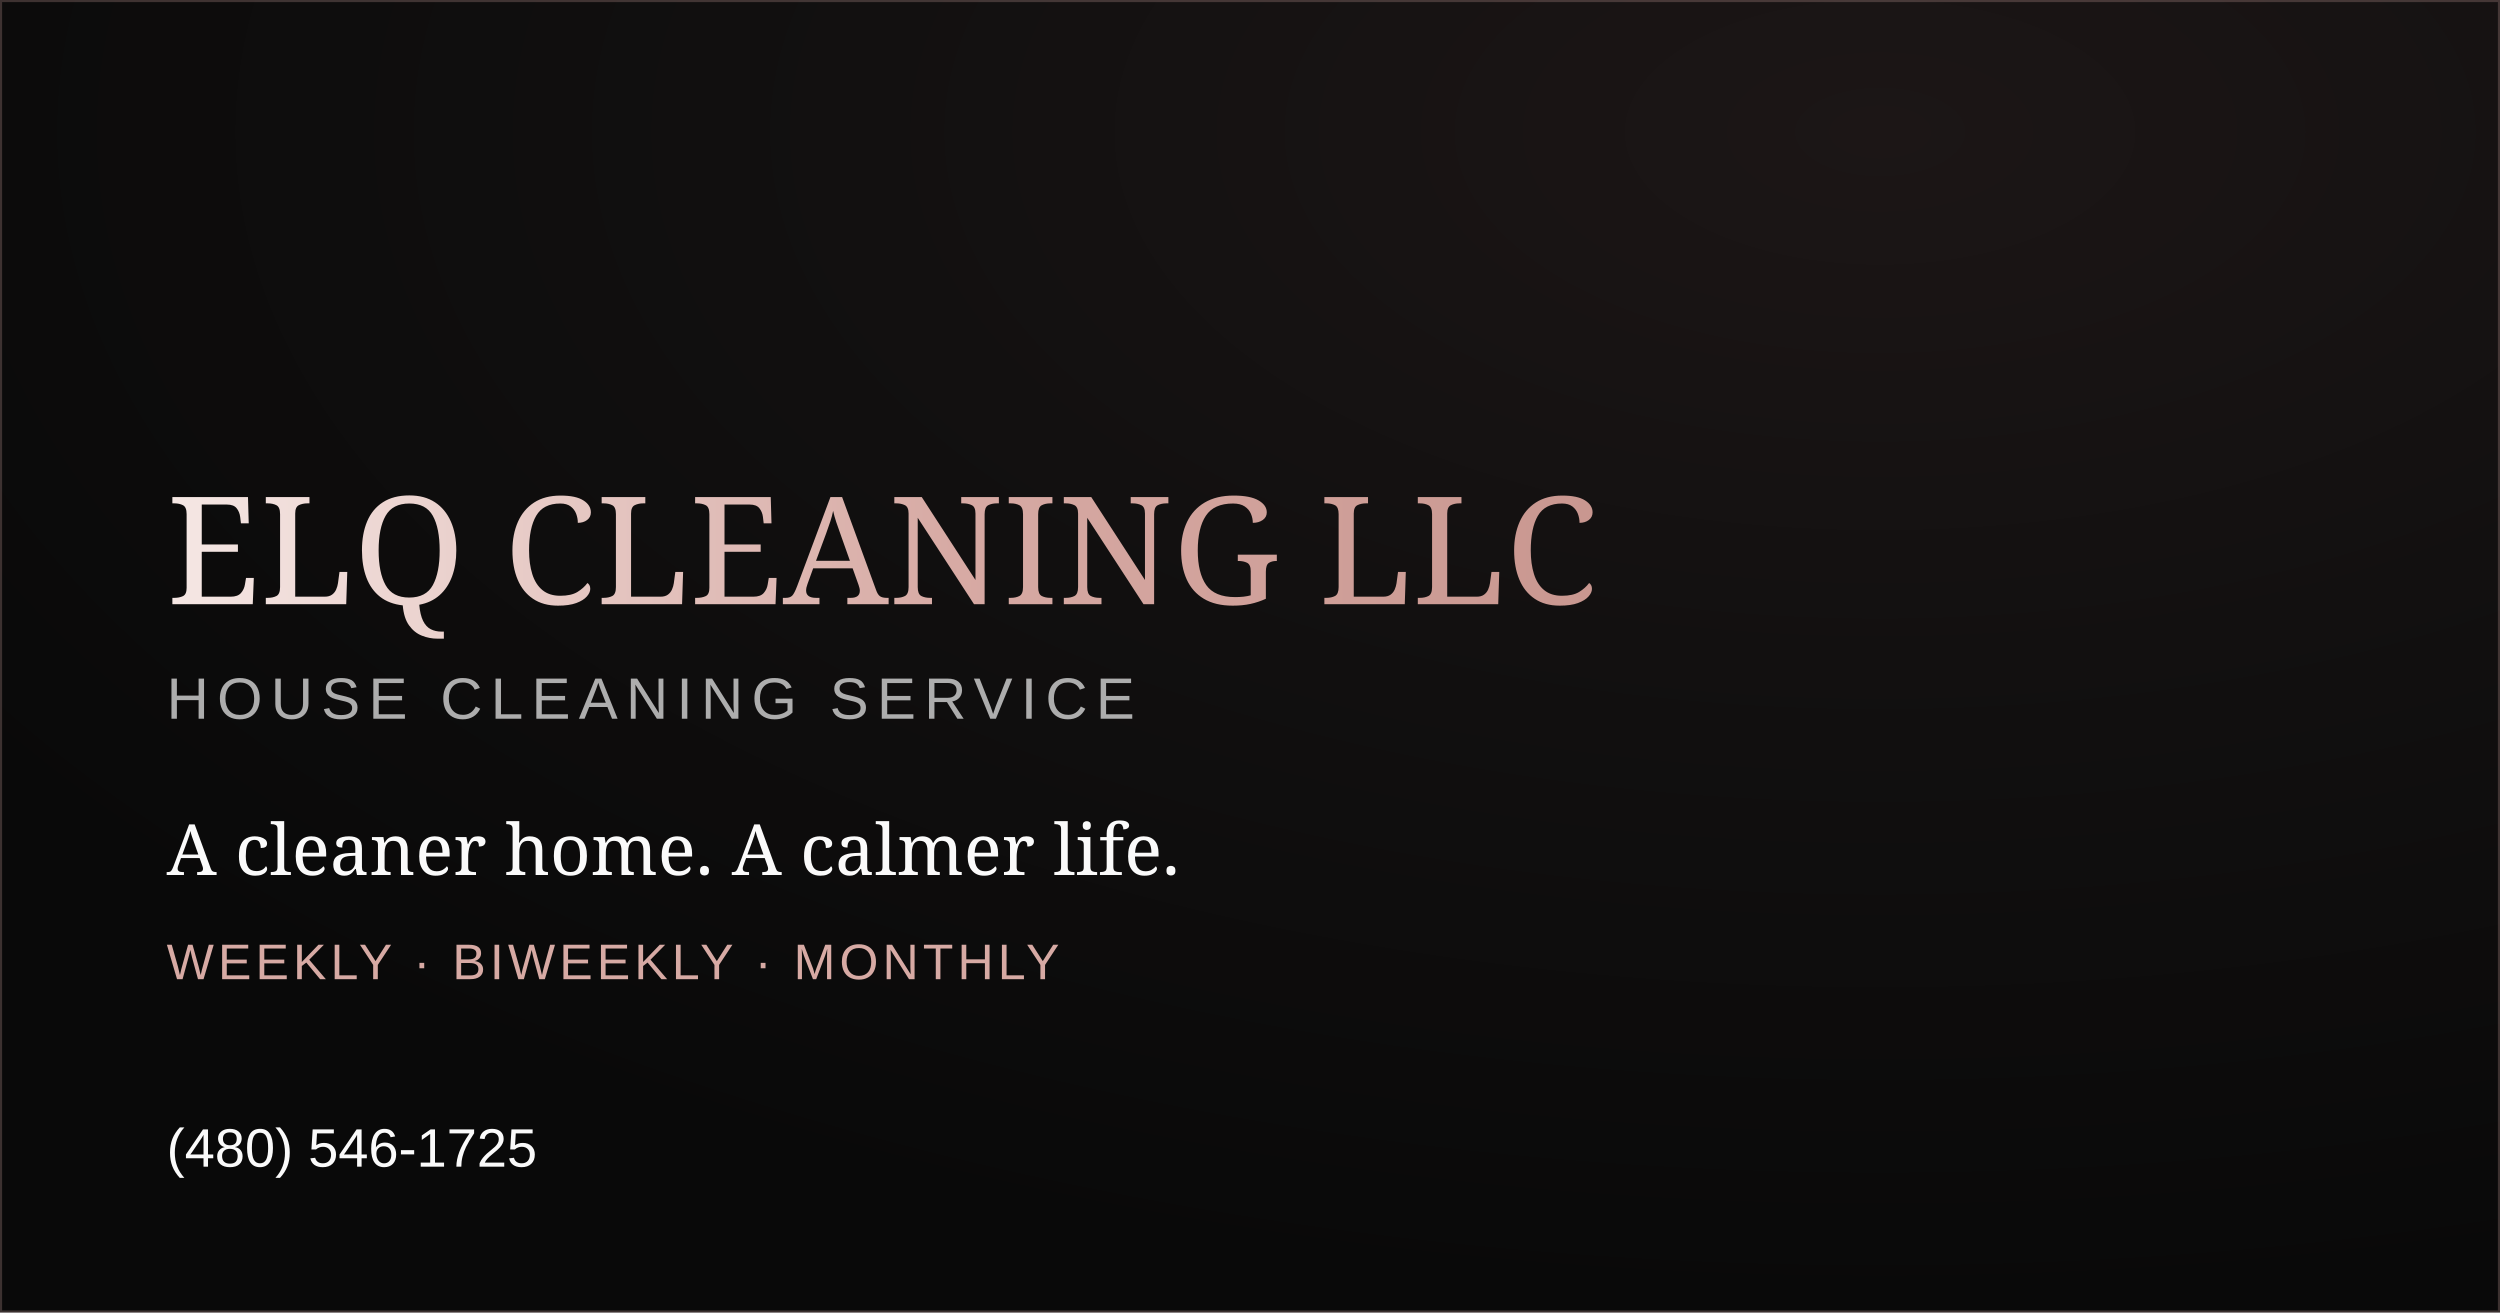
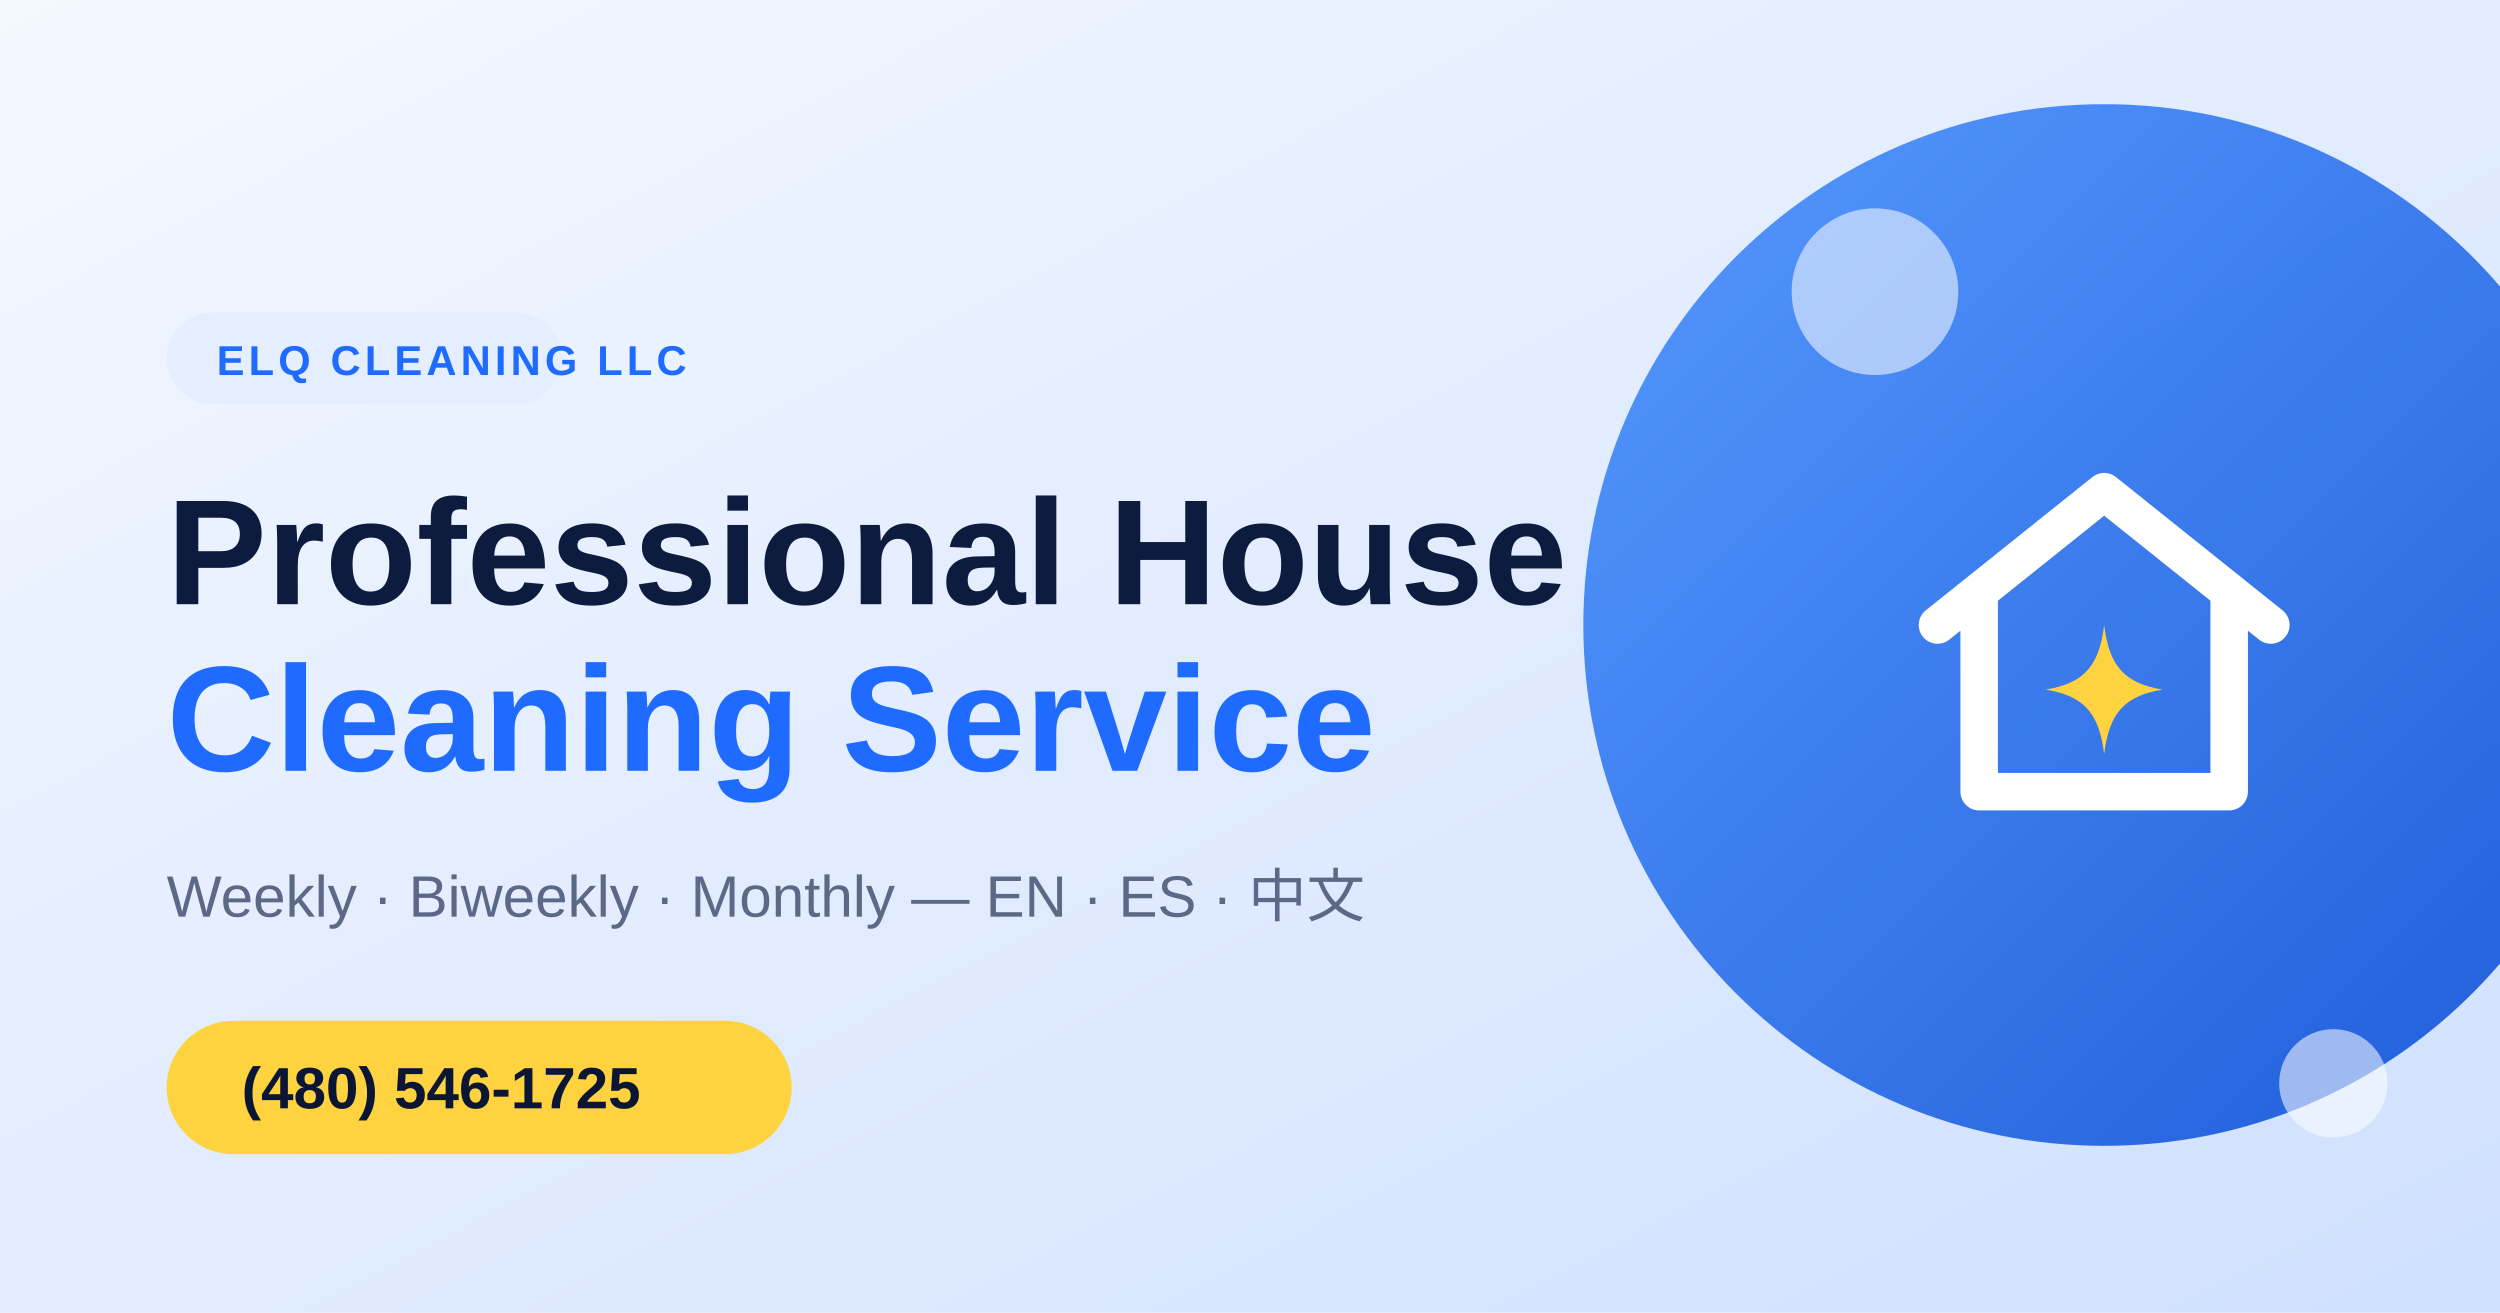
<svg xmlns="http://www.w3.org/2000/svg" viewBox="0 0 1200 630" width="1200" height="630">
  <defs>
-     <radialGradient id="bg" cx="75%" cy="10%" r="90%">
-       <stop offset="0%" stop-color="#1c1616" />
-       <stop offset="45%" stop-color="#121010" />
-       <stop offset="100%" stop-color="#090909" />
-     </radialGradient>
-     <linearGradient id="text-grad" x1="0%" y1="0%" x2="100%" y2="0%">
-       <stop offset="0%" stop-color="#F5E7E4" />
-       <stop offset="55%" stop-color="#D7AAA4" />
-       <stop offset="100%" stop-color="#C99790" />
+     <linearGradient id="bg" x1="0" y1="0" x2="1" y2="1">
+       <stop offset="0" stop-color="#f4f8ff" />
+       <stop offset="1" stop-color="#cfe0ff" />
+     </linearGradient>
+     <linearGradient id="blue" x1="0" y1="0" x2="1" y2="1">
+       <stop offset="0" stop-color="#4f95ff" />
+       <stop offset="1" stop-color="#1554d6" />
    </linearGradient>
  </defs>
  <rect width="1200" height="630" fill="url(#bg)" />
-   <rect x="0.5" y="0.5" width="1199" height="629" fill="none" stroke="#D7AAA4" stroke-opacity="0.25" />
-   <text x="80" y="290" font-family="Georgia, 'Playfair Display', serif" font-size="72" fill="url(#text-grad)">ELQ CLEANING LLC</text>
-   <text x="80" y="345" font-family="Arial, sans-serif" font-size="28" letter-spacing="4" fill="#ADADAD">HOUSE CLEANING SERVICE</text>
-   <text x="80" y="420" font-family="Georgia, 'Playfair Display', serif" font-size="34" fill="#FAFAFA">A cleaner home. A calmer life.</text>
-   <text x="80" y="470" font-family="Arial, sans-serif" font-size="24" letter-spacing="2" fill="#D7AAA4">WEEKLY · BIWEEKLY · MONTHLY</text>
-   <text x="80" y="560" font-family="Arial, sans-serif" font-size="26" fill="#FAFAFA">(480) 546-1725</text>
+   <circle cx="1010" cy="300" r="250" fill="url(#blue)" opacity="0.95" />
+   <circle cx="900" cy="140" r="40" fill="#ffffff" opacity="0.55" />
+   <circle cx="1120" cy="520" r="26" fill="#ffffff" opacity="0.55" />
+   <path d="M930 300 L1010 236 L1090 300 M950 288 V380 H1070 V288" stroke="#fff" stroke-width="18" stroke-linecap="round" stroke-linejoin="round" fill="none" />
+   <path d="M1010 300c2.4 20 10 28 28 31-18 3-25.6 11-28 31-2.4-20-10-28-28-31 18-3 25.6-11 28-31Z" fill="#ffd23f" />
+   <rect x="80" y="150" width="190" height="44" rx="22" fill="#e4eeff" />
+   <text x="104" y="180" font-family="Arial, sans-serif" font-size="20" font-weight="700" letter-spacing="2" fill="#1f6bff">ELQ CLEANING LLC</text>
+   <text x="80" y="290" font-family="Arial, sans-serif" font-size="72" font-weight="800" fill="#0d1b3e">Professional House</text>
+   <text x="80" y="370" font-family="Arial, sans-serif" font-size="72" font-weight="800" fill="#1f6bff">Cleaning Service</text>
+   <text x="80" y="440" font-family="Arial, sans-serif" font-size="28" fill="#5b6886">Weekly · Biweekly · Monthly — EN · ES · 中文</text>
+   <rect x="80" y="490" width="300" height="64" rx="32" fill="#ffd23f" />
+   <text x="116" y="532" font-family="Arial, sans-serif" font-size="28" font-weight="700" fill="#0a1633">(480) 546-1725</text>
</svg>
